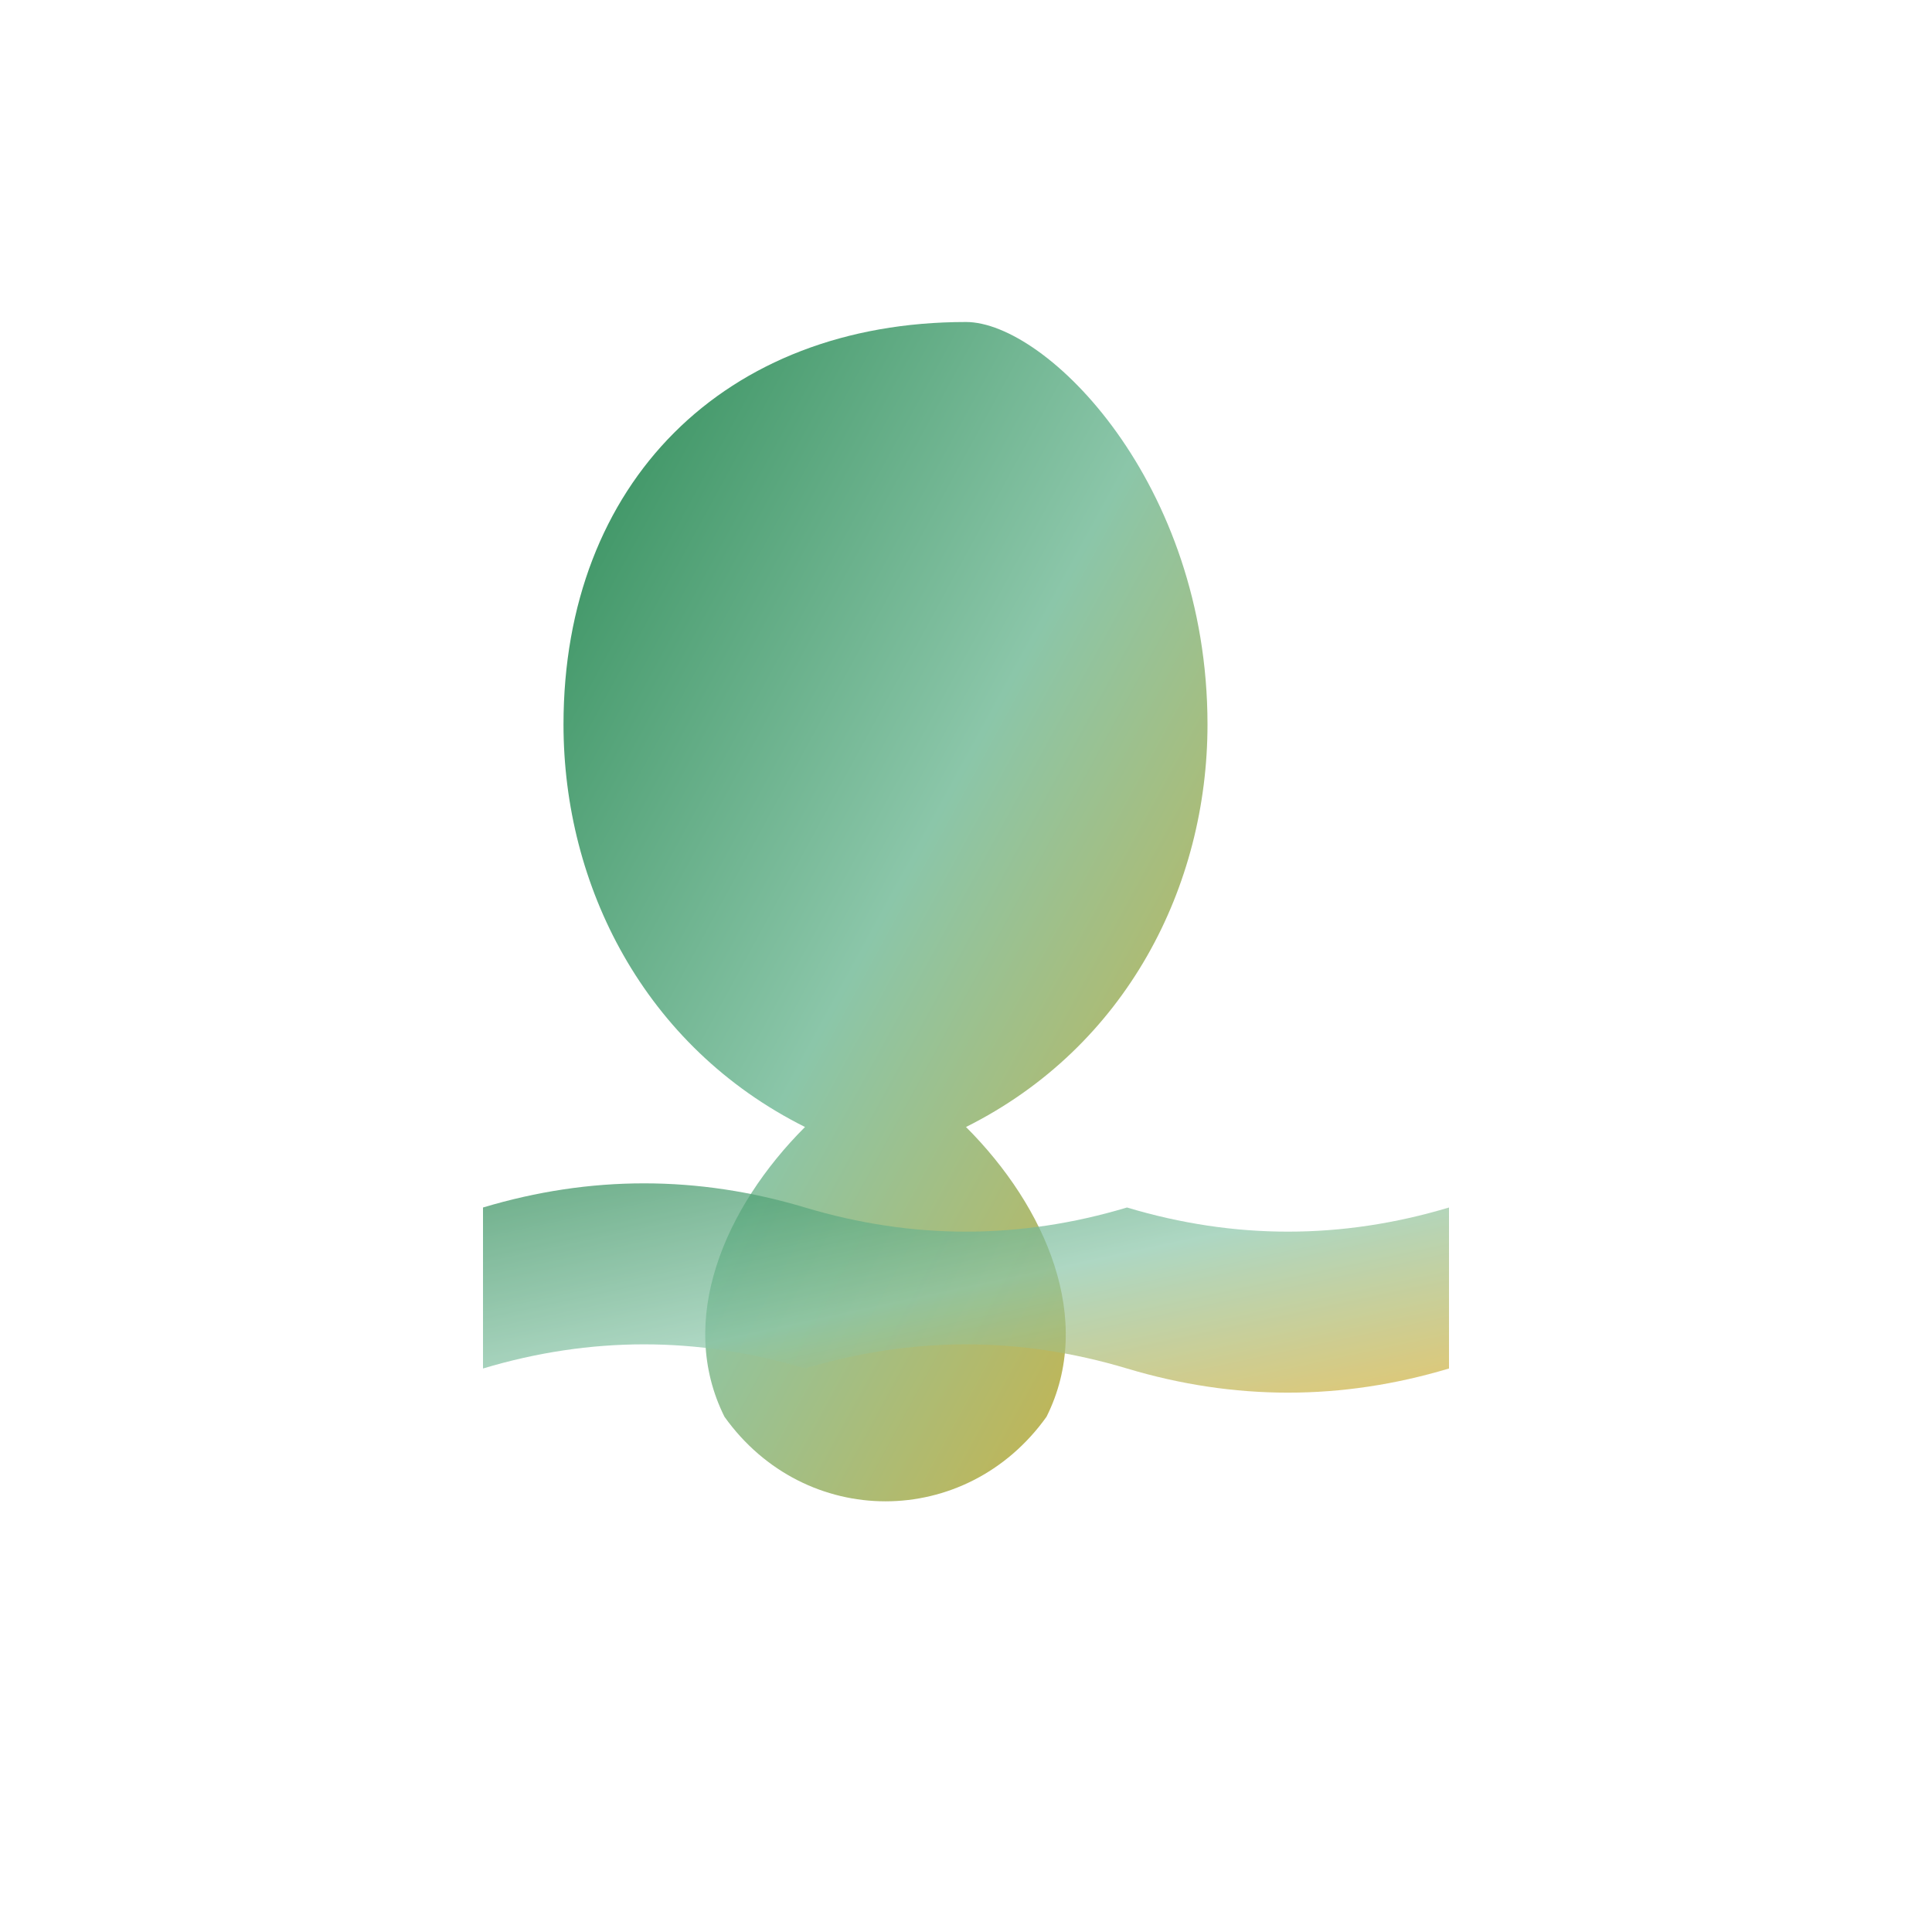
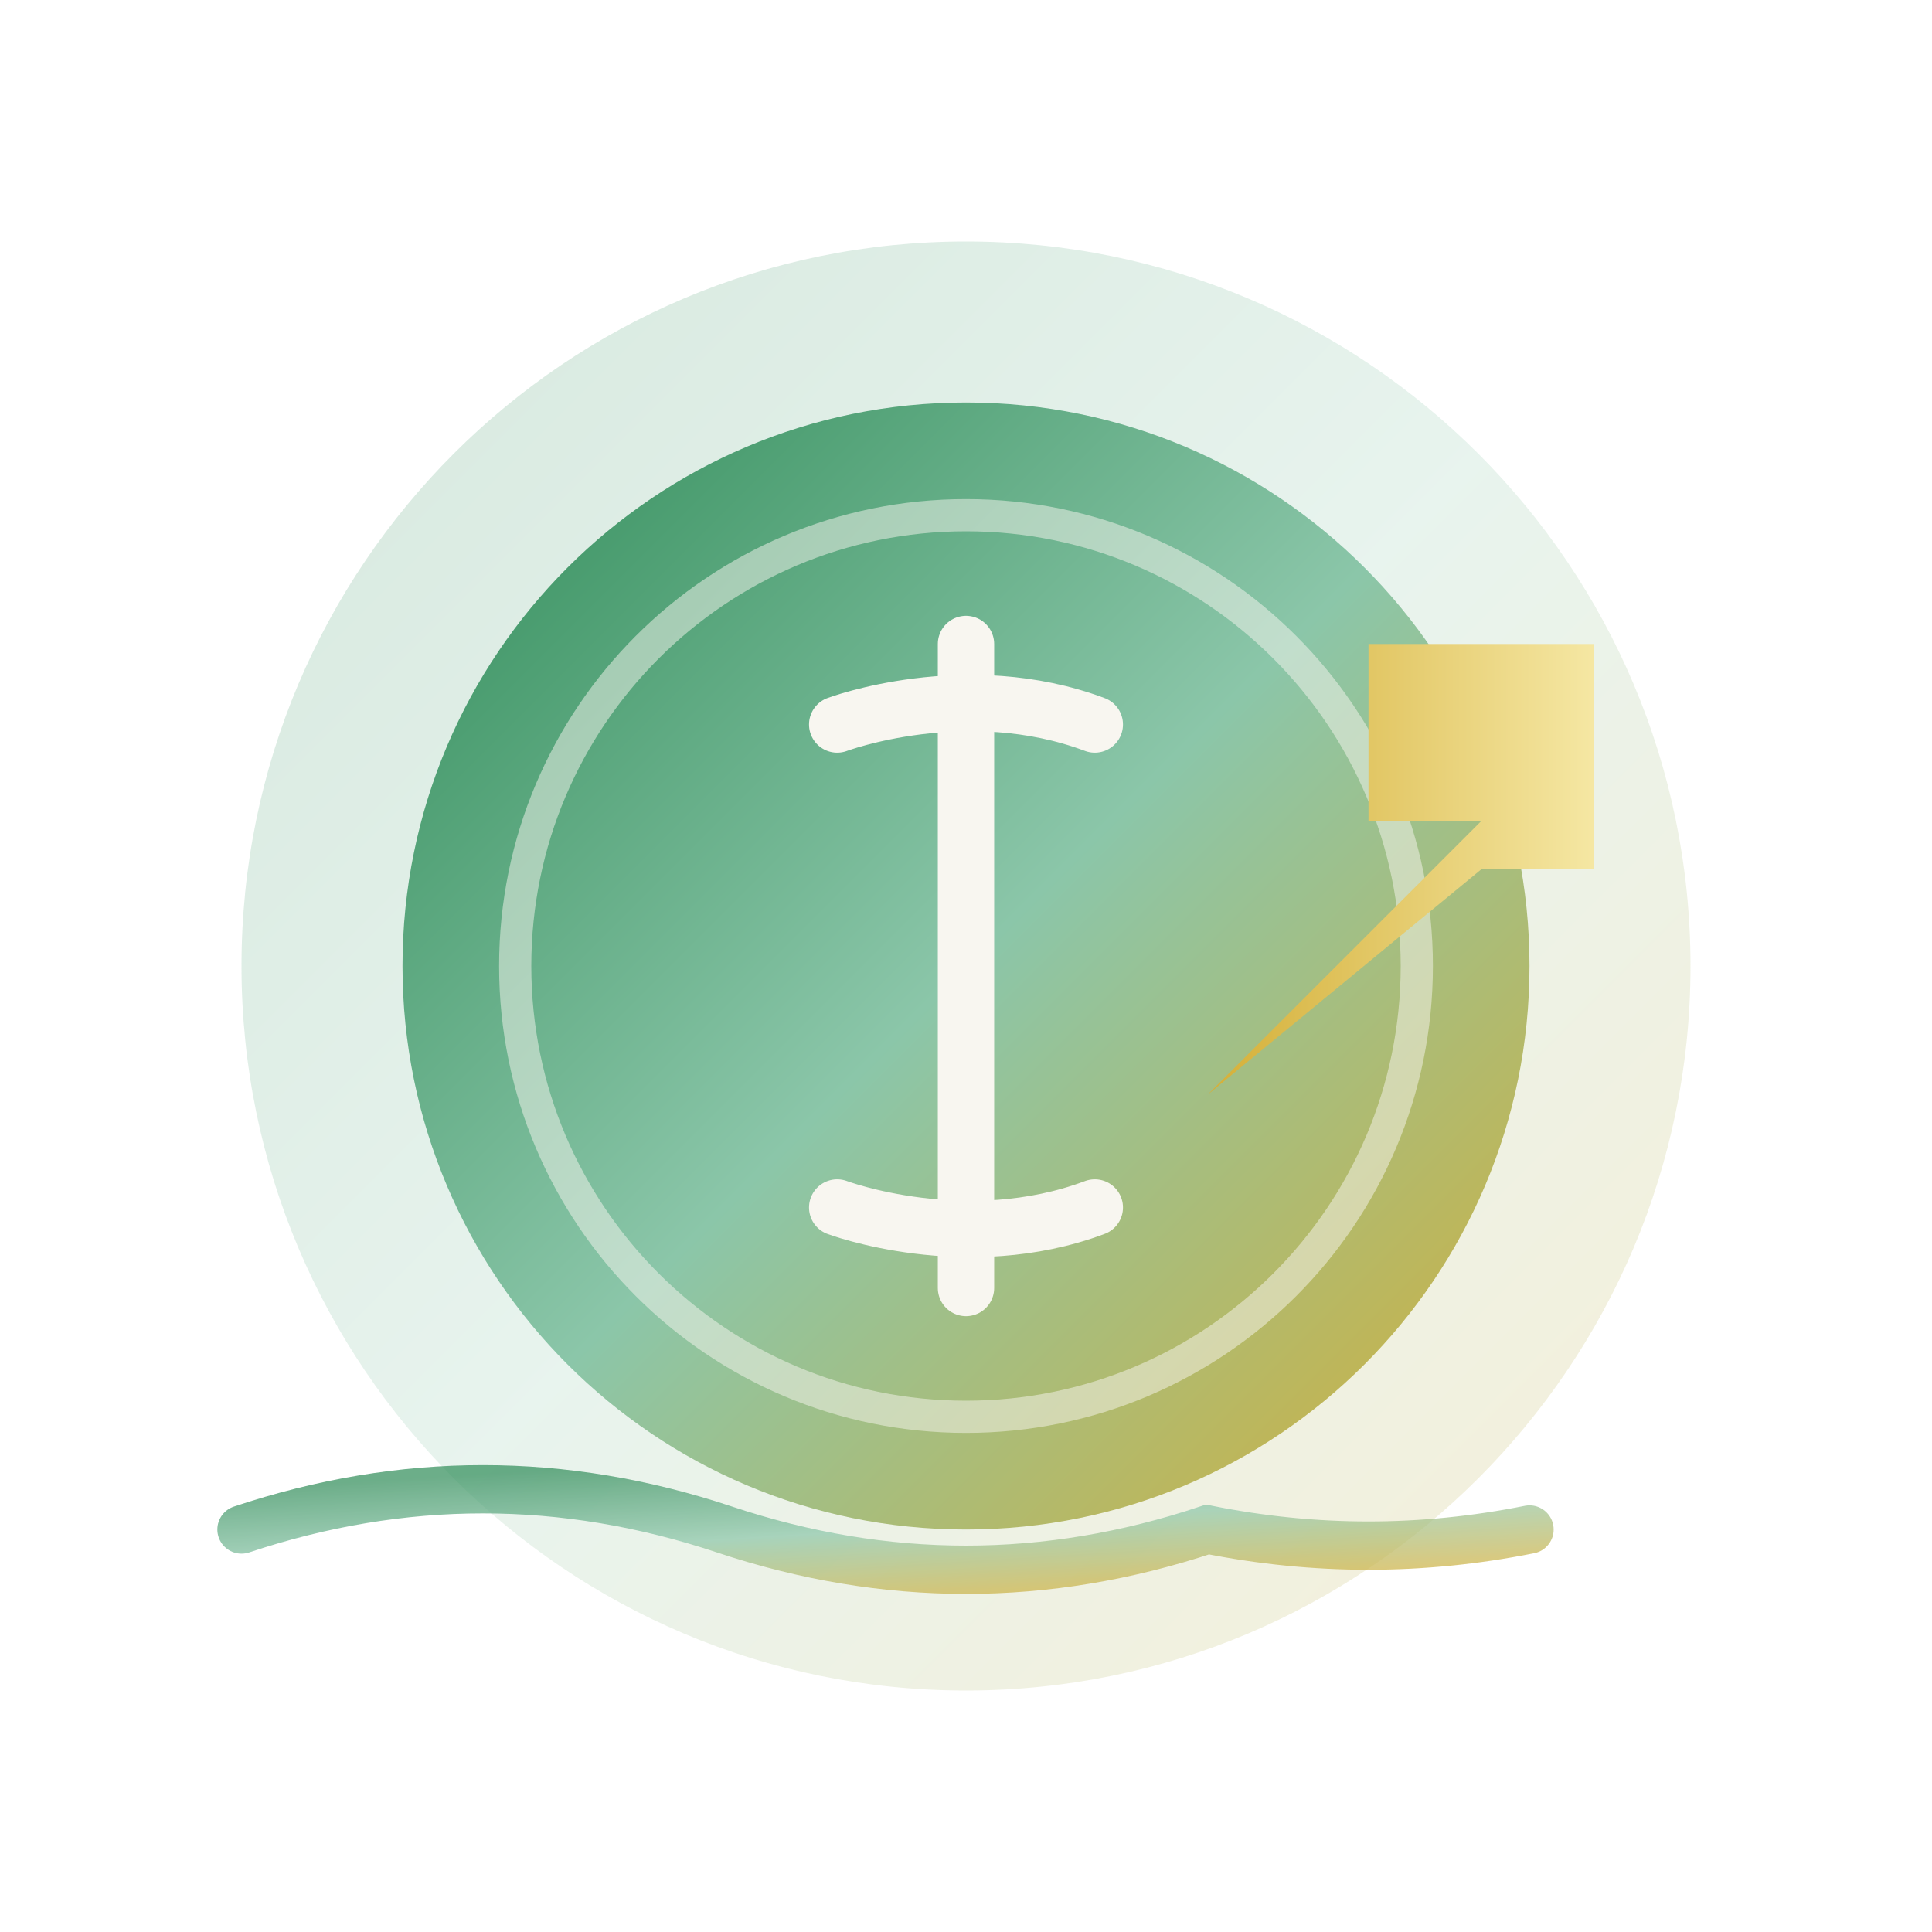
<svg xmlns="http://www.w3.org/2000/svg" width="120" height="120" viewBox="0 0 120 120" fill="none">
  <defs>
-     <linearGradient id="mintGradient" x1="0%" y1="0%" x2="100%" y2="100%">
+     <linearGradient id="coinGradient" x1="0%" y1="0%" x2="100%" y2="100%">
      <stop offset="0%" style="stop-color:#2E8B57;stop-opacity:1" />
      <stop offset="50%" style="stop-color:#8BC6A9;stop-opacity:1" />
      <stop offset="100%" style="stop-color:#D4AF37;stop-opacity:1" />
    </linearGradient>
+     <linearGradient id="arrowGradient" x1="0%" y1="0%" x2="100%" y2="0%">
+       <stop offset="0%" style="stop-color:#D4AF37;stop-opacity:1" />
+       <stop offset="100%" style="stop-color:#F5E7A3;stop-opacity:1" />
+     </linearGradient>
  </defs>
-   <path d="M60 20             C 45 20, 35 30, 35 45            C 35 55, 40 65, 50 70            C 45 75, 42 82, 45 88            C 50 95, 60 95, 65 88            C 68 82, 65 75, 60 70            C 70 65, 75 55, 75 45            C 75 30, 65 20, 60 20 Z" fill="url(#mintGradient)" />
-   <path d="M 30 75             Q 40 72, 50 75            T 70 75            Q 80 78, 90 75            L 90 85            Q 80 88, 70 85            T 50 85            Q 40 82, 30 85 Z" fill="url(#mintGradient)" opacity="0.7" />
+   <circle cx="60" cy="60" r="45" fill="url(#coinGradient)" opacity="0.2" />
+   <circle cx="60" cy="60" r="35" fill="url(#coinGradient)" />
+   <circle cx="60" cy="60" r="28" fill="none" stroke="#F8F6F0" stroke-width="2" opacity="0.5" />
+   <path d="M 60 40             L 60 80            M 52 45            C 52 45, 60 42, 68 45            M 52 75            C 52 75, 60 78, 68 75" stroke="#F8F6F0" stroke-width="3.5" stroke-linecap="round" fill="none" />
+   <path d="M 75 68            L 92 51            L 85 51            L 85 40            L 99 40            L 99 54            L 92 54            Z" fill="url(#arrowGradient)" />
+   <path d="M 15 95            Q 30 90, 45 95            T 75 95            Q 85 97, 95 95" stroke="url(#coinGradient)" stroke-width="3" stroke-linecap="round" fill="none" opacity="0.7" />
</svg>
